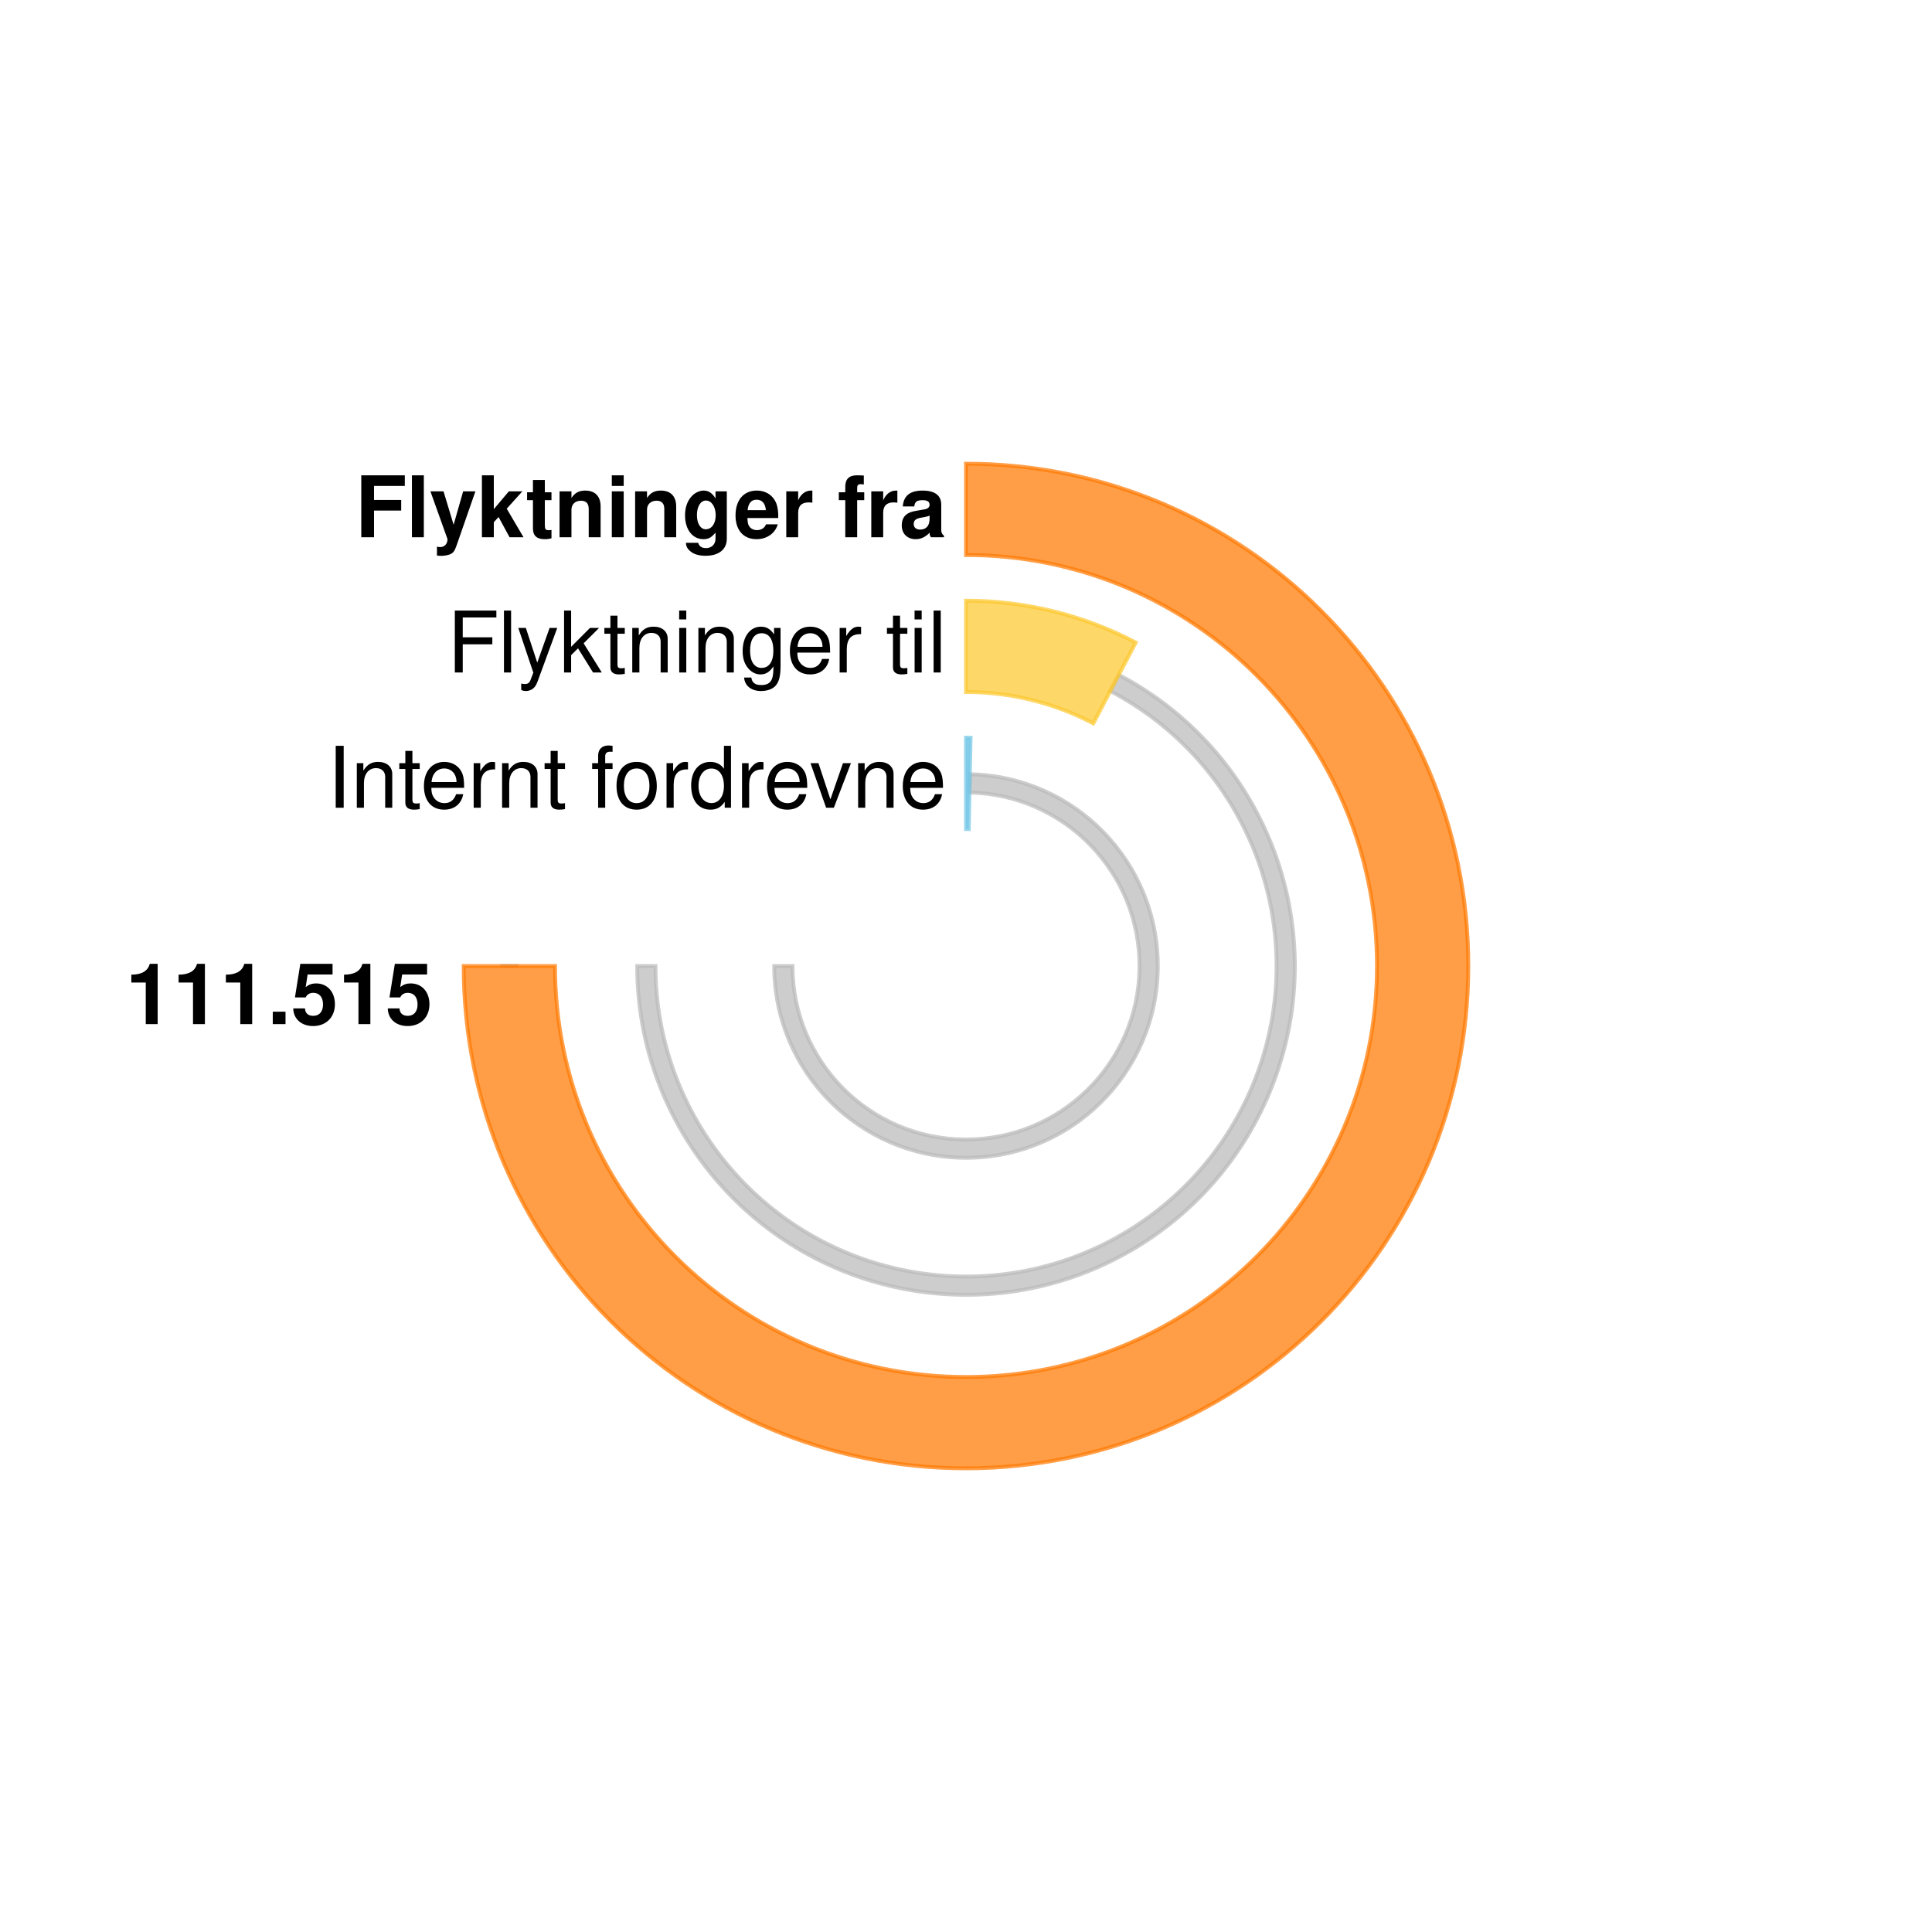
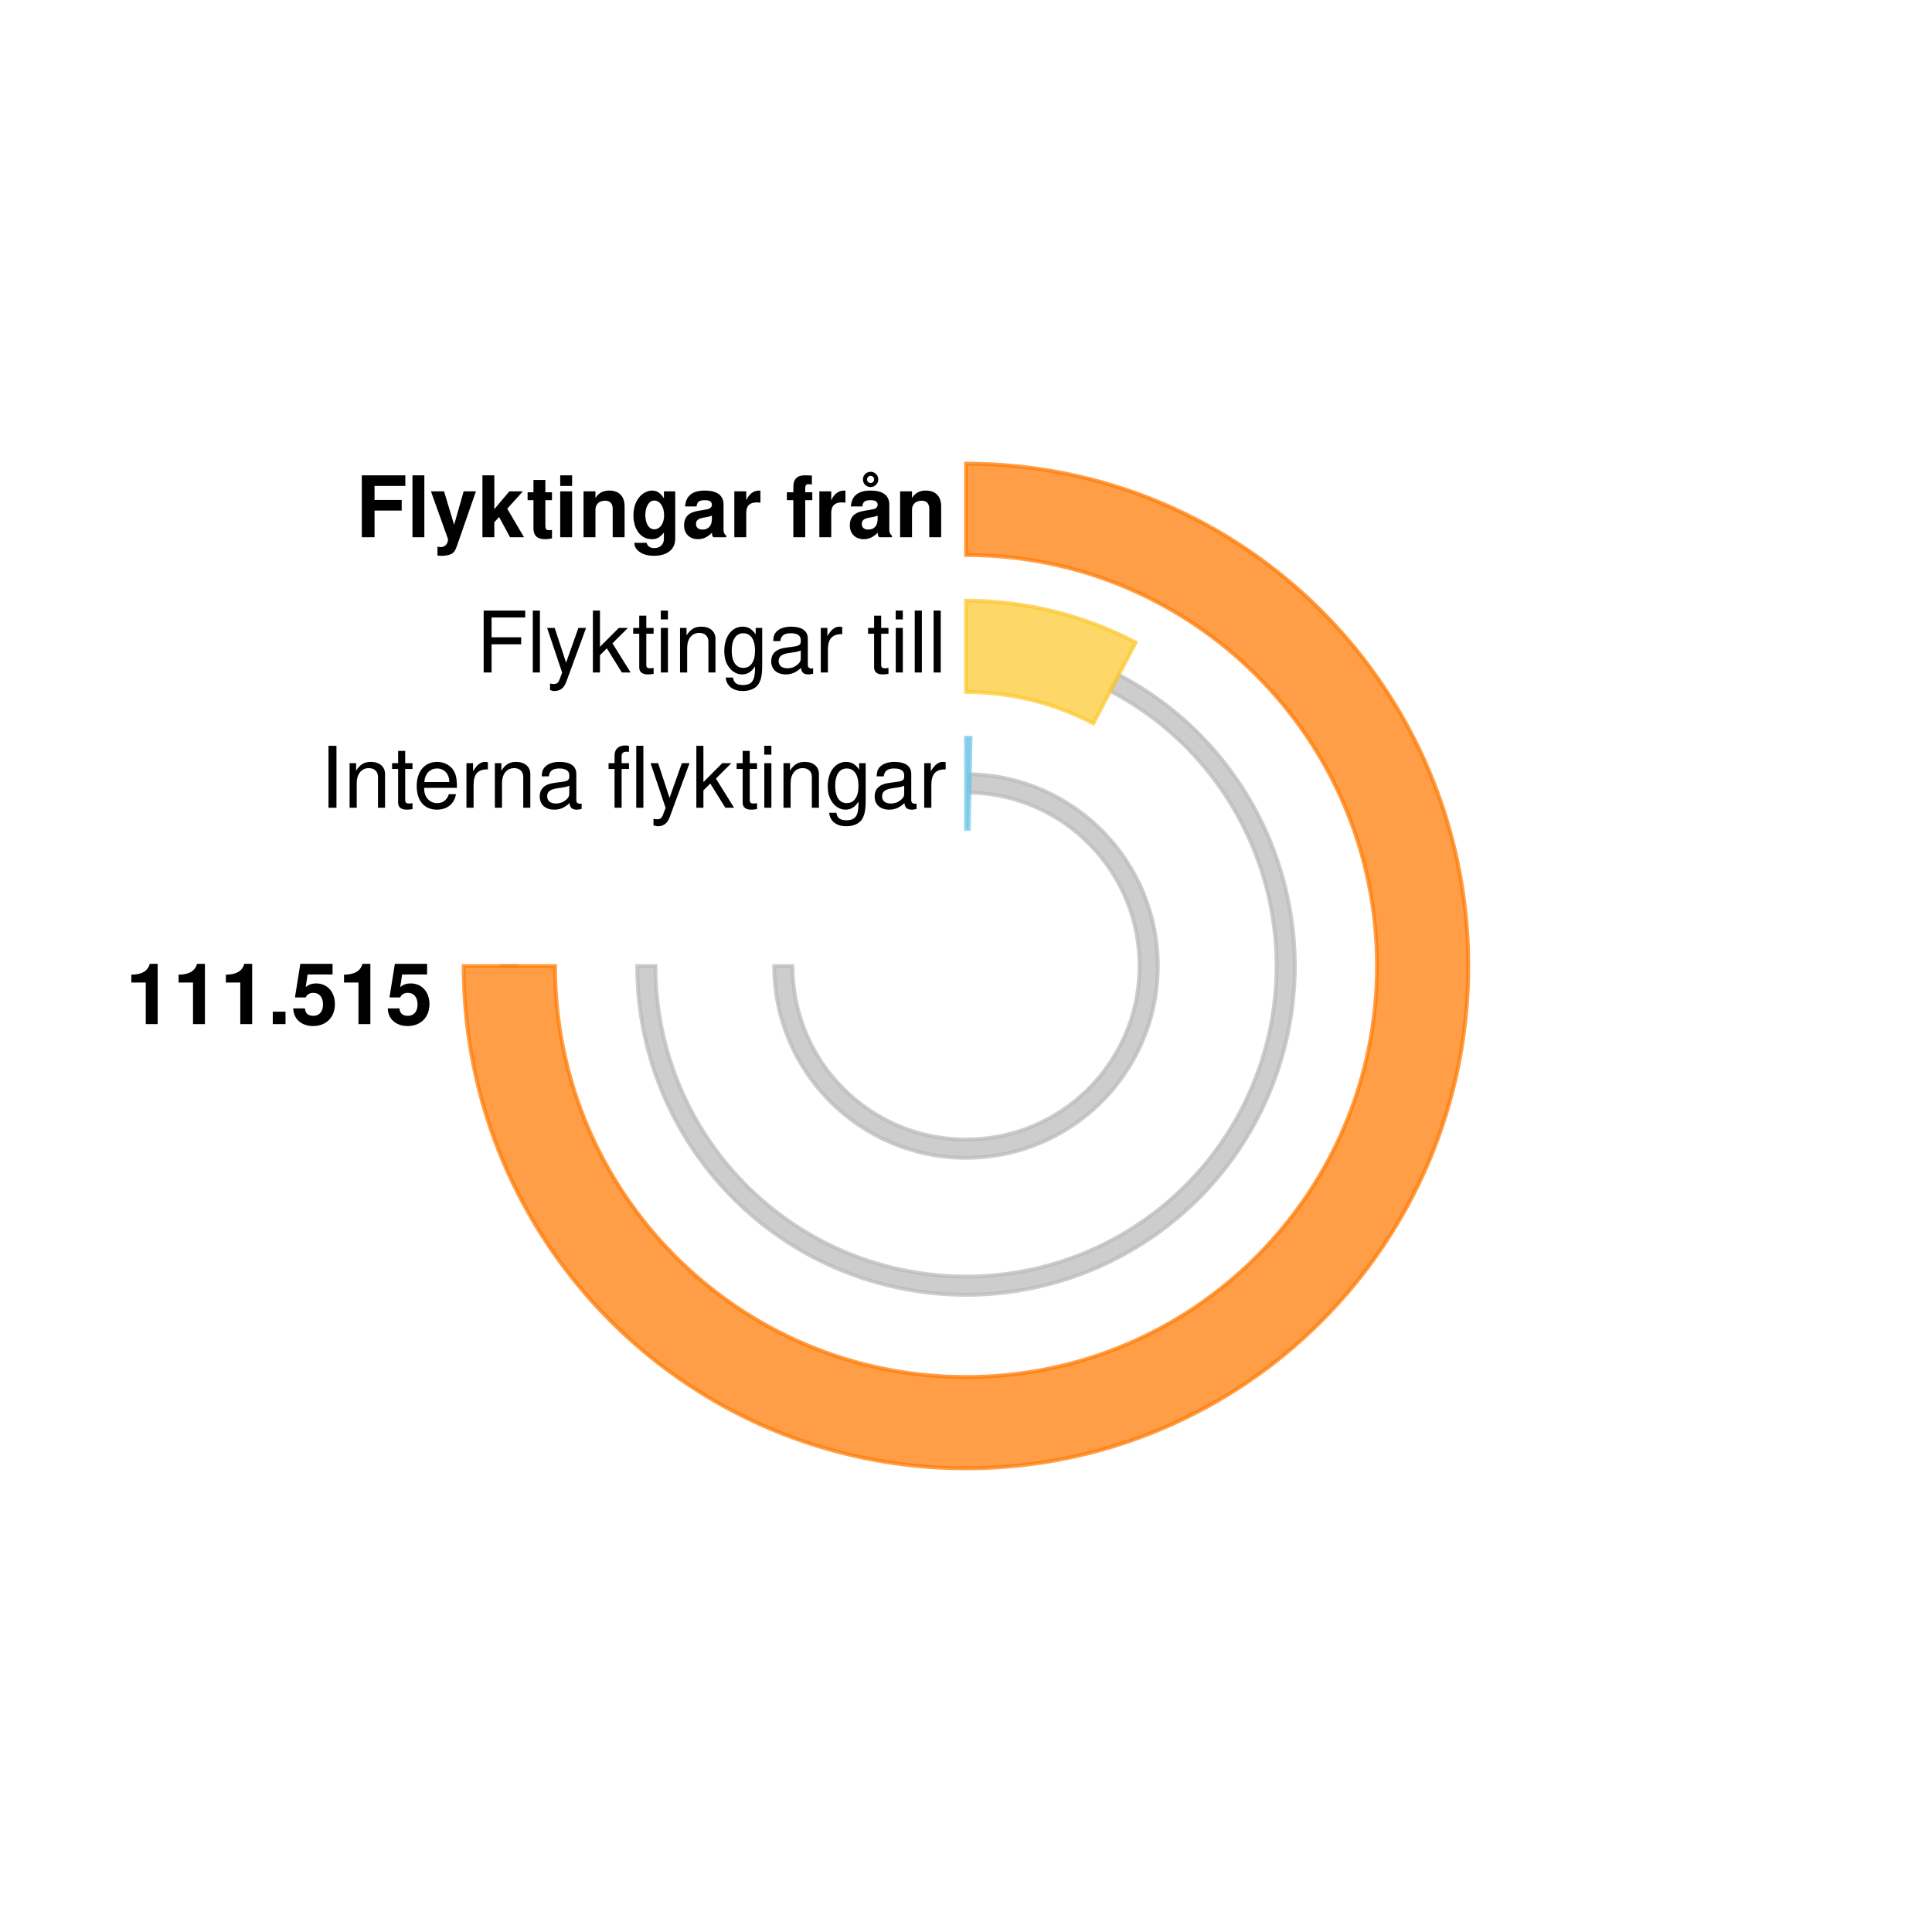
<svg xmlns="http://www.w3.org/2000/svg" role="img" class="rv-xy-plot__inner" width="500" height="500">
  <g class="rv-xy-plot__series rv-xy-plot__series--arc " opacity="1" pointer-events="all" transform="translate(250,250)">
    <path class="rv-xy-plot__series rv-xy-plot__series--arc-path  " d="M0.994,-49.626A49.636,49.636,0,1,1,-49.636,6.07870138485868e-15L-44.909,5.499777443443567e-15A44.909,44.909,0,1,0,0.899,-44.9Z" style="opacity: 1; stroke: rgba(186, 186, 186, 0.72); fill: rgba(186, 186, 186, 0.72);" />
    <path class="rv-xy-plot__series rv-xy-plot__series--arc-path  " d="M39.536,-75.348A85.091,85.091,0,1,1,-85.091,1.0420630945472023e-14L-80.364,9.84170700405691e-15A80.364,80.364,0,1,0,37.34,-71.162Z" style="opacity: 1; stroke: rgba(186, 186, 186, 0.72); fill: rgba(186, 186, 186, 0.72);" />
    <path class="rv-xy-plot__series rv-xy-plot__series--arc-path  " d="M-120.545,1.4762560506085366e-14L-115.818,1.4183636564670253e-14Z" style="opacity: 1; stroke: rgba(186, 186, 186, 0.72); fill: rgba(186, 186, 186, 0.72);" />
    <path class="rv-xy-plot__series rv-xy-plot__series--arc-path  " d="M3.618274633844452e-15,-59.091A59.091,59.091,0,0,1,1.184,-59.079L0.71,-35.447A35.455,35.455,0,0,0,2.1709647803066717e-15,-35.455Z" style="opacity: 1; stroke: rgba(114, 199, 231, 0.72); fill: rgba(114, 199, 231, 0.72);" />
    <path class="rv-xy-plot__series rv-xy-plot__series--arc-path  " d="M5.7892394141511244e-15,-94.545A94.545,94.545,0,0,1,43.929,-83.72L32.947,-62.79A70.909,70.909,0,0,0,4.341929560613344e-15,-70.909Z" style="opacity: 1; stroke: rgba(253, 200, 47, 0.72); fill: rgba(253, 200, 47, 0.72);" />
    <path class="rv-xy-plot__series rv-xy-plot__series--arc-path  " d="M7.960204194457796e-15,-130A130,130,0,1,1,-130,1.592040838891559e-14L-106.364,1.302578868184003e-14A106.364,106.364,0,1,0,6.512894340920015e-15,-106.364Z" style="opacity: 1; stroke: rgba(255, 121, 0, 0.72); fill: rgba(255, 121, 0, 0.72);" />
  </g>
  <g class="rv-xy-plot__series rv-xy-plot__series--label " transform="translate(120,0)" style="font-family: Helvetica; font-weight: normal; font-size: 22px;">
-     <text dominant-baseline="text-after-edge" class="rv-xy-plot__series--label-text" text-anchor="end" x="125" y="215" transform="rotate(0,125,215)">Internt fordrevne</text>
+     <text dominant-baseline="text-after-edge" class="rv-xy-plot__series--label-text" text-anchor="end" x="125" y="215" transform="rotate(0,125,215)">Interna flyktingar</text>
  </g>
  <g class="rv-xy-plot__series rv-xy-plot__series--label " transform="translate(120,0)" style="font-family: Helvetica; font-weight: normal; font-size: 22px;">
-     <text dominant-baseline="text-after-edge" class="rv-xy-plot__series--label-text" text-anchor="end" x="125" y="180" transform="rotate(0,125,180)">Flyktninger til</text>
+     <text dominant-baseline="text-after-edge" class="rv-xy-plot__series--label-text" text-anchor="end" x="125" y="180" transform="rotate(0,125,180)">Flyktingar till</text>
  </g>
  <g class="rv-xy-plot__series rv-xy-plot__series--label " transform="translate(120,0)" style="font-family: Helvetica; font-weight: bold; font-size: 22px;">
-     <text dominant-baseline="text-after-edge" class="rv-xy-plot__series--label-text" text-anchor="end" x="125" y="145" transform="rotate(0,125,145)">Flyktninger fra</text>
+     <text dominant-baseline="text-after-edge" class="rv-xy-plot__series--label-text" text-anchor="end" x="125" y="145" transform="rotate(0,125,145)">Flyktingar från</text>
  </g>
  <g class="rv-xy-plot__series rv-xy-plot__series--label " transform="translate(120,0)" style="font-family: Helvetica; font-weight: bold; font-size: 22px;">
    <text dominant-baseline="text-after-edge" class="rv-xy-plot__series--label-text" text-anchor="end" x="-8" y="271" transform="rotate(0,-8,271)">111.515</text>
  </g>
</svg>
